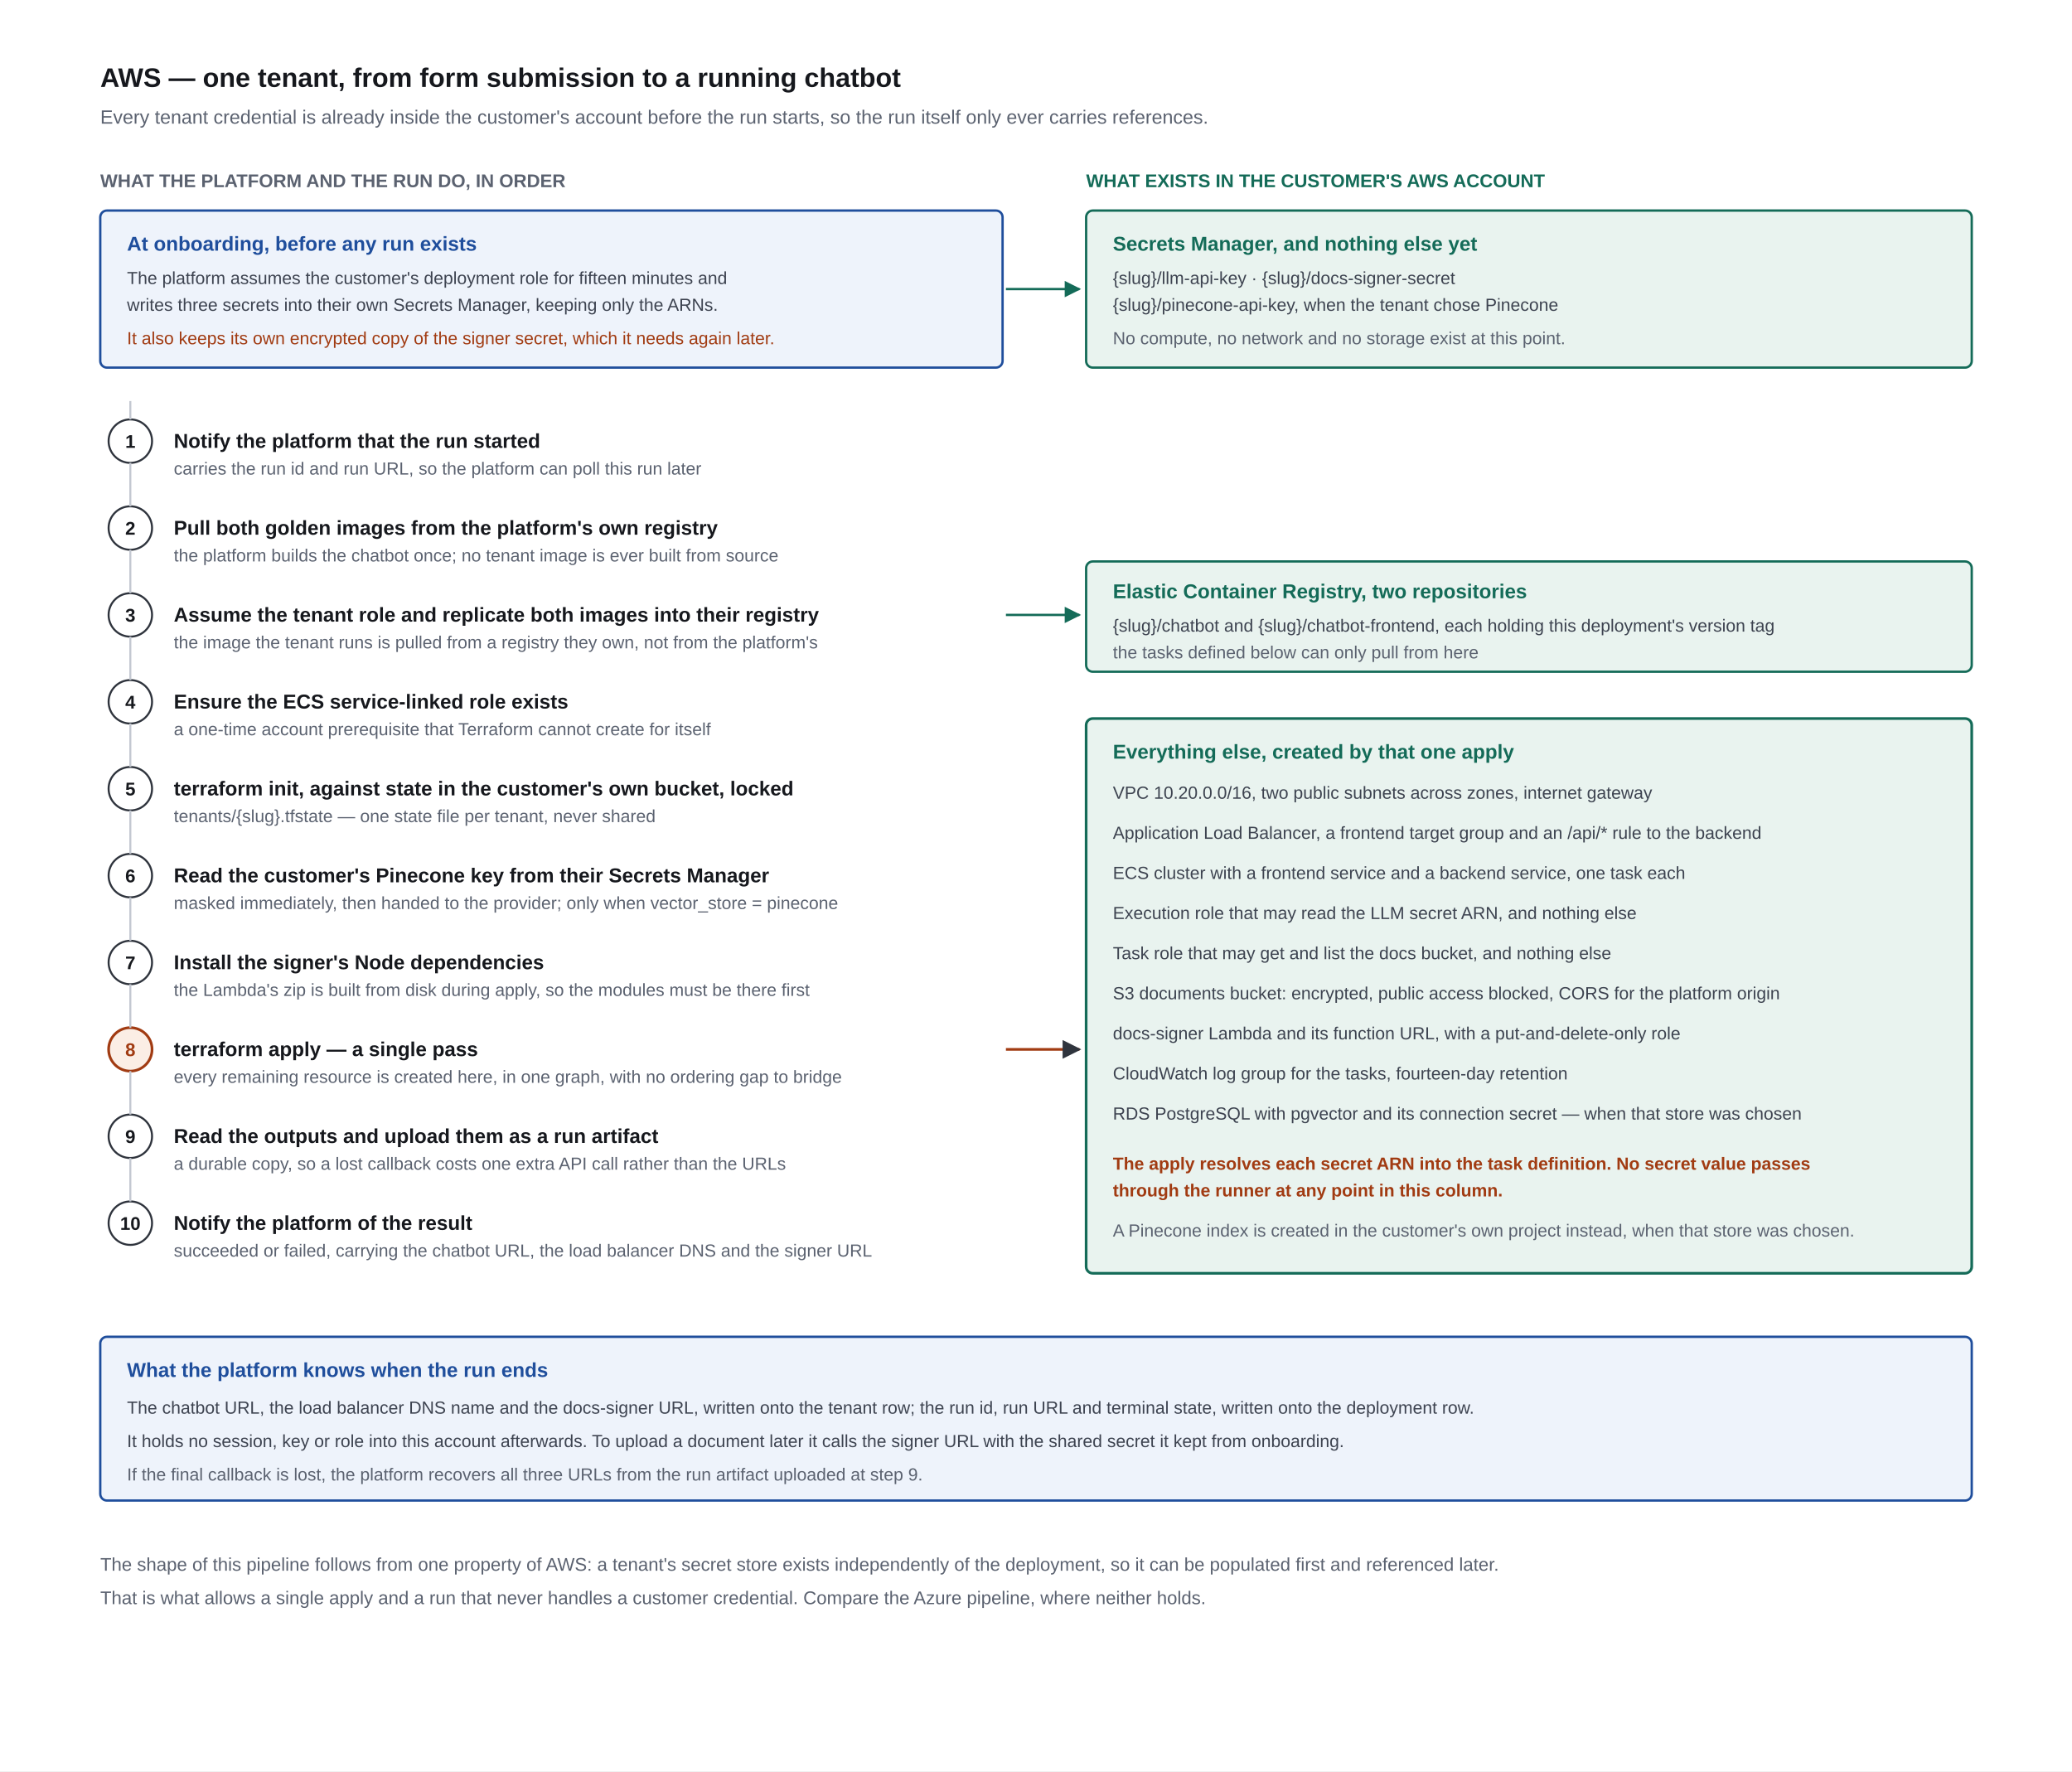
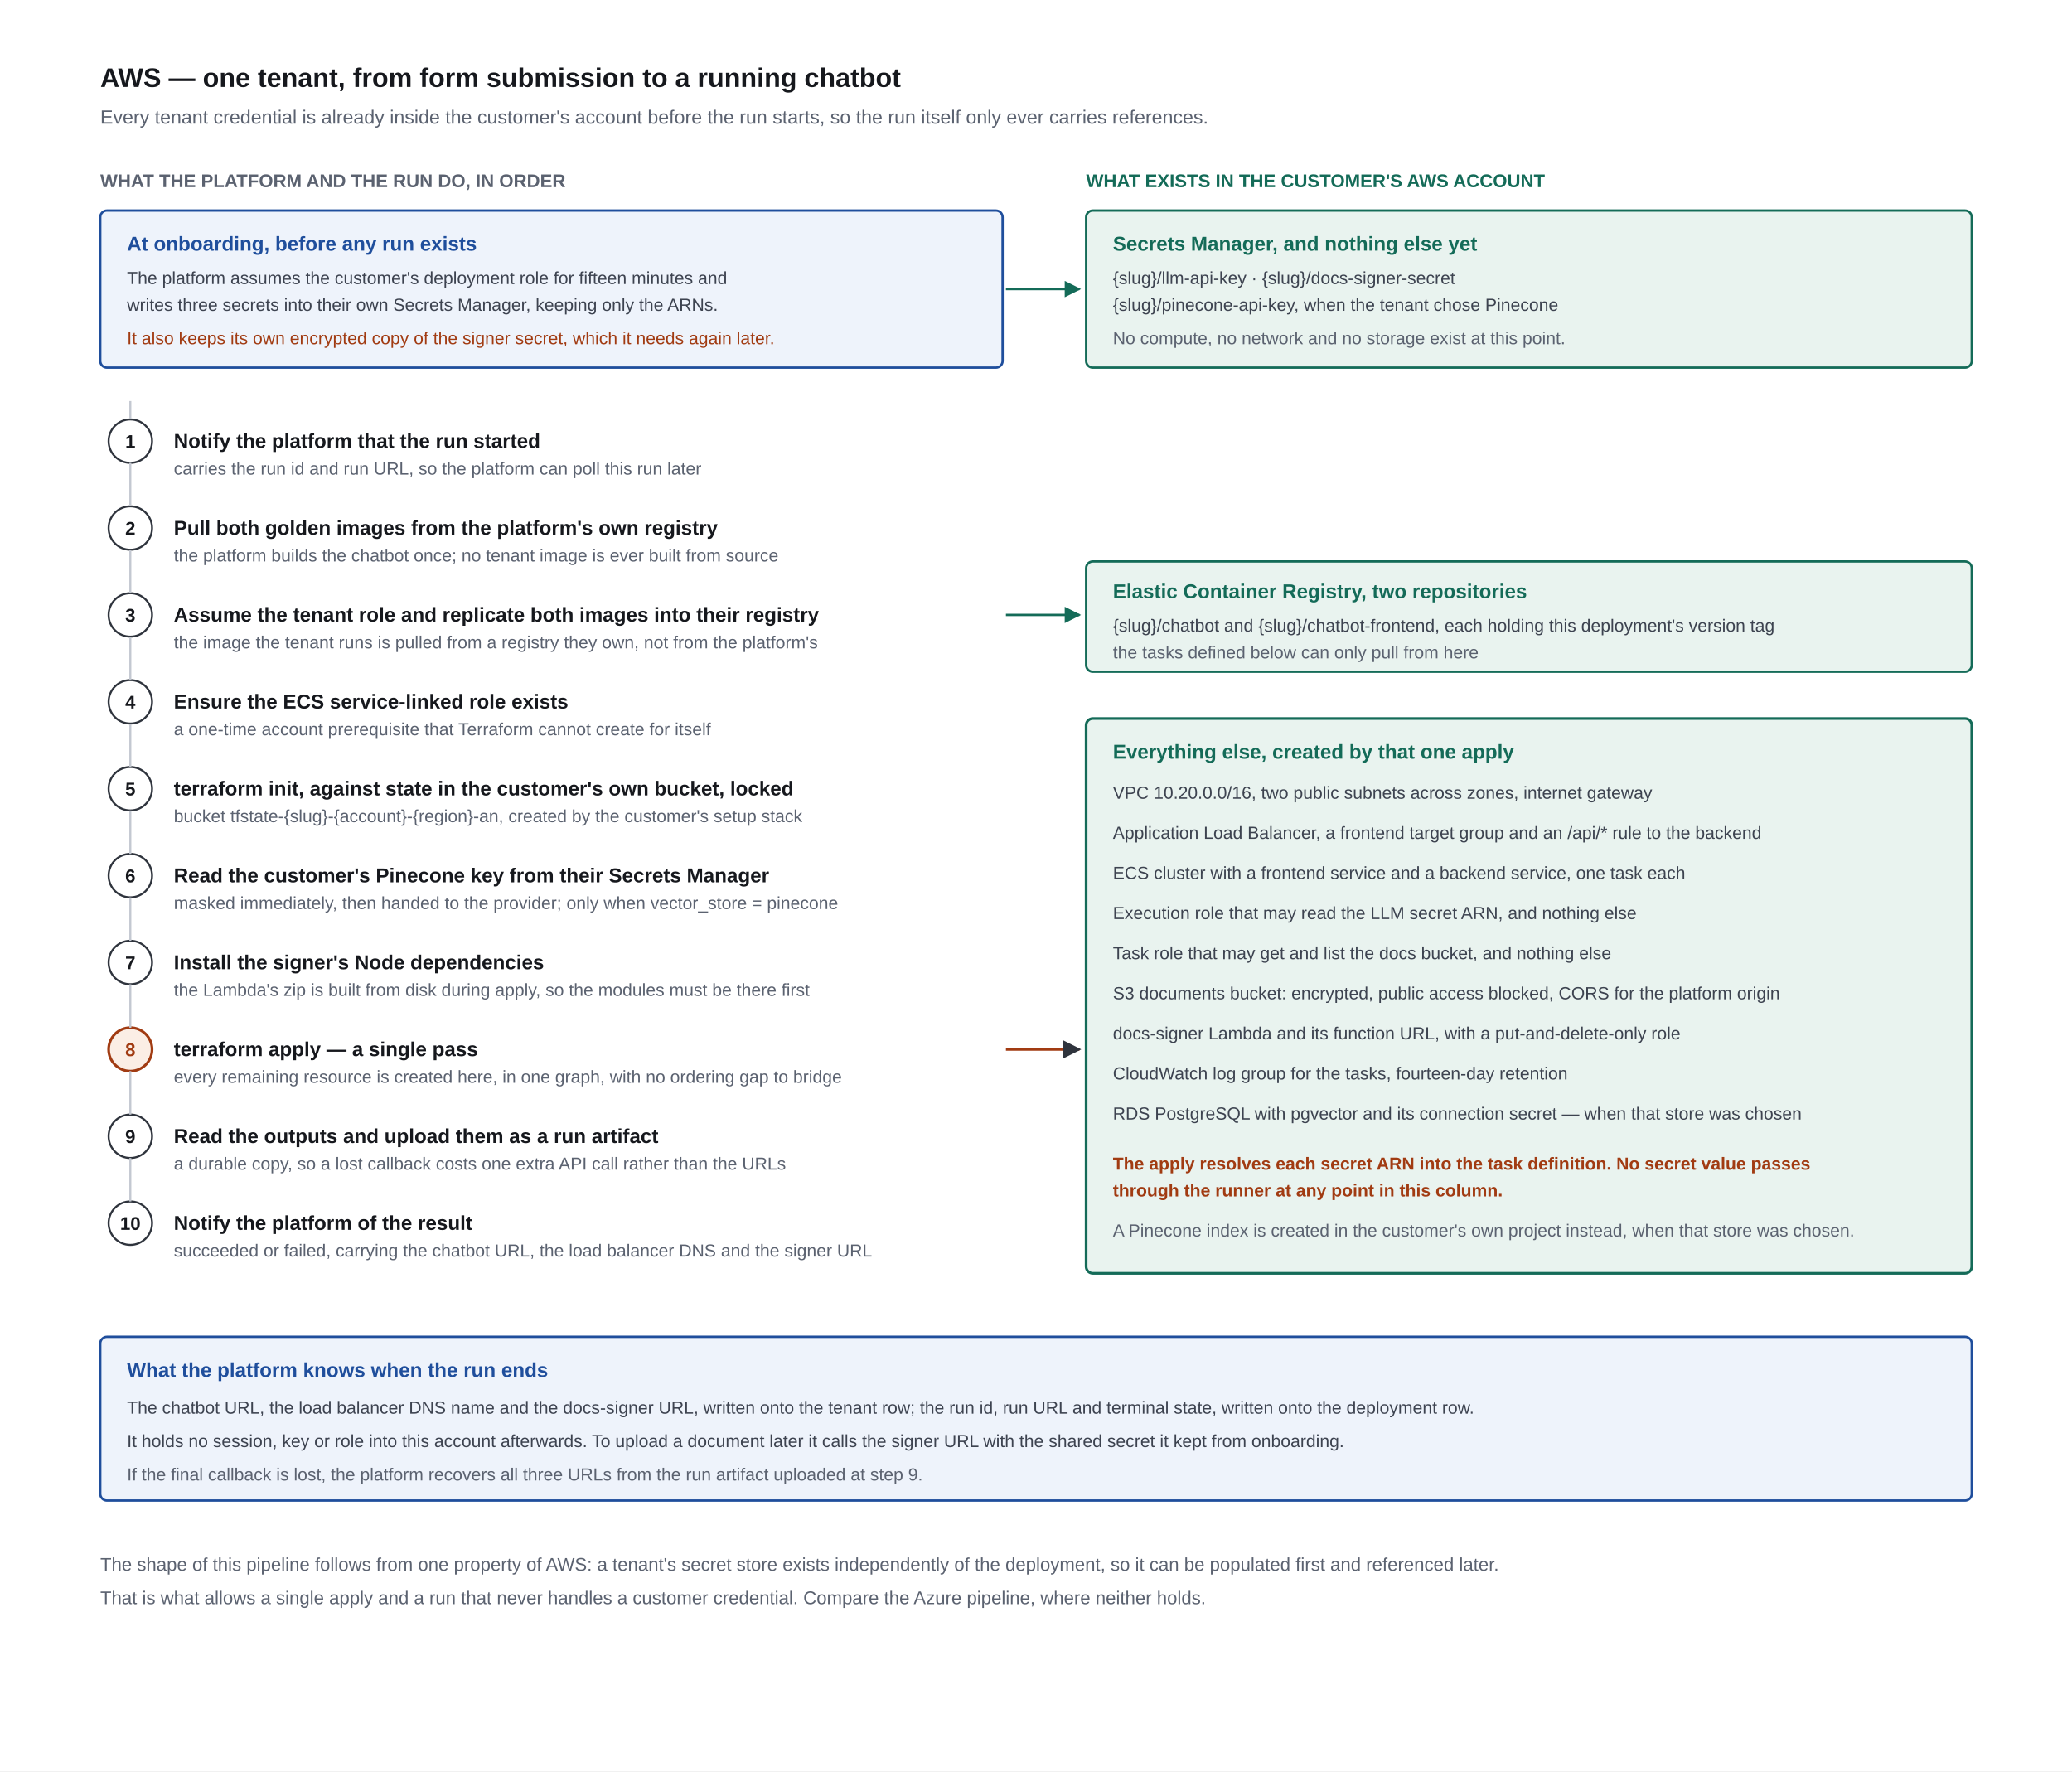
<svg xmlns="http://www.w3.org/2000/svg" viewBox="0 0 1240 1060" width="1240" height="1060" role="img" aria-label="AWS deployment pipeline end to end: secrets are written into the customer account at onboarding, then a single workflow run replicates images and performs one terraform apply that creates every remaining resource.">
  <rect x="0" y="0" width="1240" height="1060" fill="#ffffff" />
  <defs>
    <marker id="a" viewBox="0 0 10 10" refX="9" refY="5" markerWidth="7" markerHeight="7" orient="auto-start-reverse">
      <path d="M 0 0 L 10 5 L 0 10 z" fill="#2f343d" />
    </marker>
    <marker id="ag" viewBox="0 0 10 10" refX="9" refY="5" markerWidth="7" markerHeight="7" orient="auto-start-reverse">
      <path d="M 0 0 L 10 5 L 0 10 z" fill="#146b58" />
    </marker>
  </defs>
  <g font-family="Arial, Helvetica, sans-serif" fill="#16181d">
    <text x="60" y="52" font-size="16" font-weight="bold">AWS — one tenant, from form submission to a running chatbot</text>
    <text x="60" y="74" font-size="11.5" fill="#5b6270">Every tenant credential is already inside the customer's account before the run starts, so the run itself only ever carries references.</text>
    <text x="60" y="112" font-size="11" font-weight="bold" fill="#5b6270">WHAT THE PLATFORM AND THE RUN DO, IN ORDER</text>
    <text x="650" y="112" font-size="11" font-weight="bold" fill="#146b58">WHAT EXISTS IN THE CUSTOMER'S AWS ACCOUNT</text>
    <rect x="60" y="126" width="540" height="94" rx="4" fill="#eef3fb" stroke="#1f4e9c" stroke-width="1.4" />
    <text x="76" y="150" font-size="12" font-weight="bold" fill="#1f4e9c">At onboarding, before any run exists</text>
    <text x="76" y="170" font-size="10.5" fill="#3d4350">The platform assumes the customer's deployment role for fifteen minutes and</text>
    <text x="76" y="186" font-size="10.5" fill="#3d4350">writes three secrets into their own Secrets Manager, keeping only the ARNs.</text>
    <text x="76" y="206" font-size="10.5" fill="#a13b12">It also keeps its own encrypted copy of the signer secret, which it needs again later.</text>
    <line x1="602" y1="173" x2="646" y2="173" stroke="#146b58" stroke-width="1.4" marker-end="url(#ag)" />
    <rect x="650" y="126" width="530" height="94" rx="4" fill="#e9f3ef" stroke="#146b58" stroke-width="1.4" />
    <text x="666" y="150" font-size="12" font-weight="bold" fill="#146b58">Secrets Manager, and nothing else yet</text>
    <text x="666" y="170" font-size="10.5" fill="#3d4350">{slug}/llm-api-key · {slug}/docs-signer-secret</text>
    <text x="666" y="186" font-size="10.5" fill="#3d4350">{slug}/pinecone-api-key, when the tenant chose Pinecone</text>
    <text x="666" y="206" font-size="10.5" fill="#5b6270">No compute, no network and no storage exist at this point.</text>
    <g font-size="12" font-weight="bold">
      <text x="104" y="268">Notify the platform that the run started</text>
      <text x="104" y="320">Pull both golden images from the platform's own registry</text>
      <text x="104" y="372">Assume the tenant role and replicate both images into their registry</text>
      <text x="104" y="424">Ensure the ECS service-linked role exists</text>
      <text x="104" y="476">terraform init, against state in the customer's own bucket, locked</text>
      <text x="104" y="528">Read the customer's Pinecone key from their Secrets Manager</text>
      <text x="104" y="580">Install the signer's Node dependencies</text>
      <text x="104" y="632">terraform apply — a single pass</text>
      <text x="104" y="684">Read the outputs and upload them as a run artifact</text>
      <text x="104" y="736">Notify the platform of the result</text>
    </g>
    <g font-size="10.5" fill="#5b6270">
      <text x="104" y="284">carries the run id and run URL, so the platform can poll this run later</text>
      <text x="104" y="336">the platform builds the chatbot once; no tenant image is ever built from source</text>
      <text x="104" y="388">the image the tenant runs is pulled from a registry they own, not from the platform's</text>
      <text x="104" y="440">a one-time account prerequisite that Terraform cannot create for itself</text>
-       <text x="104" y="492">tenants/{slug}.tfstate — one state file per tenant, never shared</text>
+       <text x="104" y="492">bucket tfstate-{slug}-{account}-{region}-an, created by the customer's setup stack</text>
      <text x="104" y="544">masked immediately, then handed to the provider; only when vector_store = pinecone</text>
      <text x="104" y="596">the Lambda's zip is built from disk during apply, so the modules must be there first</text>
      <text x="104" y="648">every remaining resource is created here, in one graph, with no ordering gap to bridge</text>
      <text x="104" y="700">a durable copy, so a lost callback costs one extra API call rather than the URLs</text>
      <text x="104" y="752">succeeded or failed, carrying the chatbot URL, the load balancer DNS and the signer URL</text>
    </g>
    <g fill="#ffffff" stroke="#2f343d" stroke-width="1.2">
      <circle cx="78" cy="264" r="13" />
      <circle cx="78" cy="316" r="13" />
      <circle cx="78" cy="368" r="13" />
      <circle cx="78" cy="420" r="13" />
      <circle cx="78" cy="472" r="13" />
      <circle cx="78" cy="524" r="13" />
      <circle cx="78" cy="576" r="13" />
      <circle cx="78" cy="680" r="13" />
      <circle cx="78" cy="732" r="13" />
    </g>
    <circle cx="78" cy="628" r="13" fill="#fbeee5" stroke="#a13b12" stroke-width="1.6" />
    <g font-size="11" text-anchor="middle" font-weight="bold">
      <text x="78" y="268">1</text>
      <text x="78" y="320">2</text>
      <text x="78" y="372">3</text>
      <text x="78" y="424">4</text>
      <text x="78" y="476">5</text>
      <text x="78" y="528">6</text>
      <text x="78" y="580">7</text>
      <text x="78" y="632" fill="#a13b12">8</text>
      <text x="78" y="684">9</text>
      <text x="78" y="736">10</text>
    </g>
    <line x1="78" y1="240" x2="78" y2="251" stroke="#c3c8d1" stroke-width="1.2" />
    <line x1="78" y1="277" x2="78" y2="303" stroke="#c3c8d1" stroke-width="1.2" />
    <line x1="78" y1="329" x2="78" y2="355" stroke="#c3c8d1" stroke-width="1.2" />
    <line x1="78" y1="381" x2="78" y2="407" stroke="#c3c8d1" stroke-width="1.2" />
    <line x1="78" y1="433" x2="78" y2="459" stroke="#c3c8d1" stroke-width="1.2" />
    <line x1="78" y1="485" x2="78" y2="511" stroke="#c3c8d1" stroke-width="1.2" />
    <line x1="78" y1="537" x2="78" y2="563" stroke="#c3c8d1" stroke-width="1.2" />
    <line x1="78" y1="589" x2="78" y2="615" stroke="#c3c8d1" stroke-width="1.2" />
    <line x1="78" y1="641" x2="78" y2="667" stroke="#c3c8d1" stroke-width="1.2" />
    <line x1="78" y1="693" x2="78" y2="719" stroke="#c3c8d1" stroke-width="1.2" />
    <line x1="602" y1="368" x2="646" y2="368" stroke="#146b58" stroke-width="1.4" marker-end="url(#ag)" />
    <rect x="650" y="336" width="530" height="66" rx="4" fill="#e9f3ef" stroke="#146b58" stroke-width="1.4" />
    <text x="666" y="358" font-size="12" font-weight="bold" fill="#146b58">Elastic Container Registry, two repositories</text>
    <text x="666" y="378" font-size="10.5" fill="#3d4350">{slug}/chatbot and {slug}/chatbot-frontend, each holding this deployment's version tag</text>
    <text x="666" y="394" font-size="10.5" fill="#5b6270">the tasks defined below can only pull from here</text>
    <line x1="602" y1="628" x2="646" y2="628" stroke="#a13b12" stroke-width="1.6" marker-end="url(#a)" />
    <rect x="650" y="430" width="530" height="332" rx="4" fill="#e9f3ef" stroke="#146b58" stroke-width="1.6" />
    <text x="666" y="454" font-size="12" font-weight="bold" fill="#146b58">Everything else, created by that one apply</text>
    <g font-size="10.5" fill="#3d4350">
      <text x="666" y="478">VPC 10.20.0.0/16, two public subnets across zones, internet gateway</text>
      <text x="666" y="502">Application Load Balancer, a frontend target group and an /api/* rule to the backend</text>
      <text x="666" y="526">ECS cluster with a frontend service and a backend service, one task each</text>
      <text x="666" y="550">Execution role that may read the LLM secret ARN, and nothing else</text>
      <text x="666" y="574">Task role that may get and list the docs bucket, and nothing else</text>
      <text x="666" y="598">S3 documents bucket: encrypted, public access blocked, CORS for the platform origin</text>
      <text x="666" y="622">docs-signer Lambda and its function URL, with a put-and-delete-only role</text>
      <text x="666" y="646">CloudWatch log group for the tasks, fourteen-day retention</text>
      <text x="666" y="670">RDS PostgreSQL with pgvector and its connection secret — when that store was chosen</text>
    </g>
    <text x="666" y="700" font-size="10.5" fill="#a13b12" font-weight="bold">The apply resolves each secret ARN into the task definition. No secret value passes</text>
    <text x="666" y="716" font-size="10.5" fill="#a13b12" font-weight="bold">through the runner at any point in this column.</text>
    <text x="666" y="740" font-size="10.5" fill="#5b6270">A Pinecone index is created in the customer's own project instead, when that store was chosen.</text>
    <rect x="60" y="800" width="1120" height="98" rx="4" fill="#eef3fb" stroke="#1f4e9c" stroke-width="1.4" />
    <text x="76" y="824" font-size="12" font-weight="bold" fill="#1f4e9c">What the platform knows when the run ends</text>
    <text x="76" y="846" font-size="10.5" fill="#3d4350">The chatbot URL, the load balancer DNS name and the docs-signer URL, written onto the tenant row; the run id, run URL and terminal state, written onto the deployment row.</text>
    <text x="76" y="866" font-size="10.5" fill="#3d4350">It holds no session, key or role into this account afterwards. To upload a document later it calls the signer URL with the shared secret it kept from onboarding.</text>
    <text x="76" y="886" font-size="10.5" fill="#5b6270">If the final callback is lost, the platform recovers all three URLs from the run artifact uploaded at step 9.</text>
    <text x="60" y="940" font-size="11" fill="#5b6270">The shape of this pipeline follows from one property of AWS: a tenant's secret store exists independently of the deployment, so it can be populated first and referenced later.</text>
    <text x="60" y="960" font-size="11" fill="#5b6270">That is what allows a single apply and a run that never handles a customer credential. Compare the Azure pipeline, where neither holds.</text>
  </g>
</svg>
